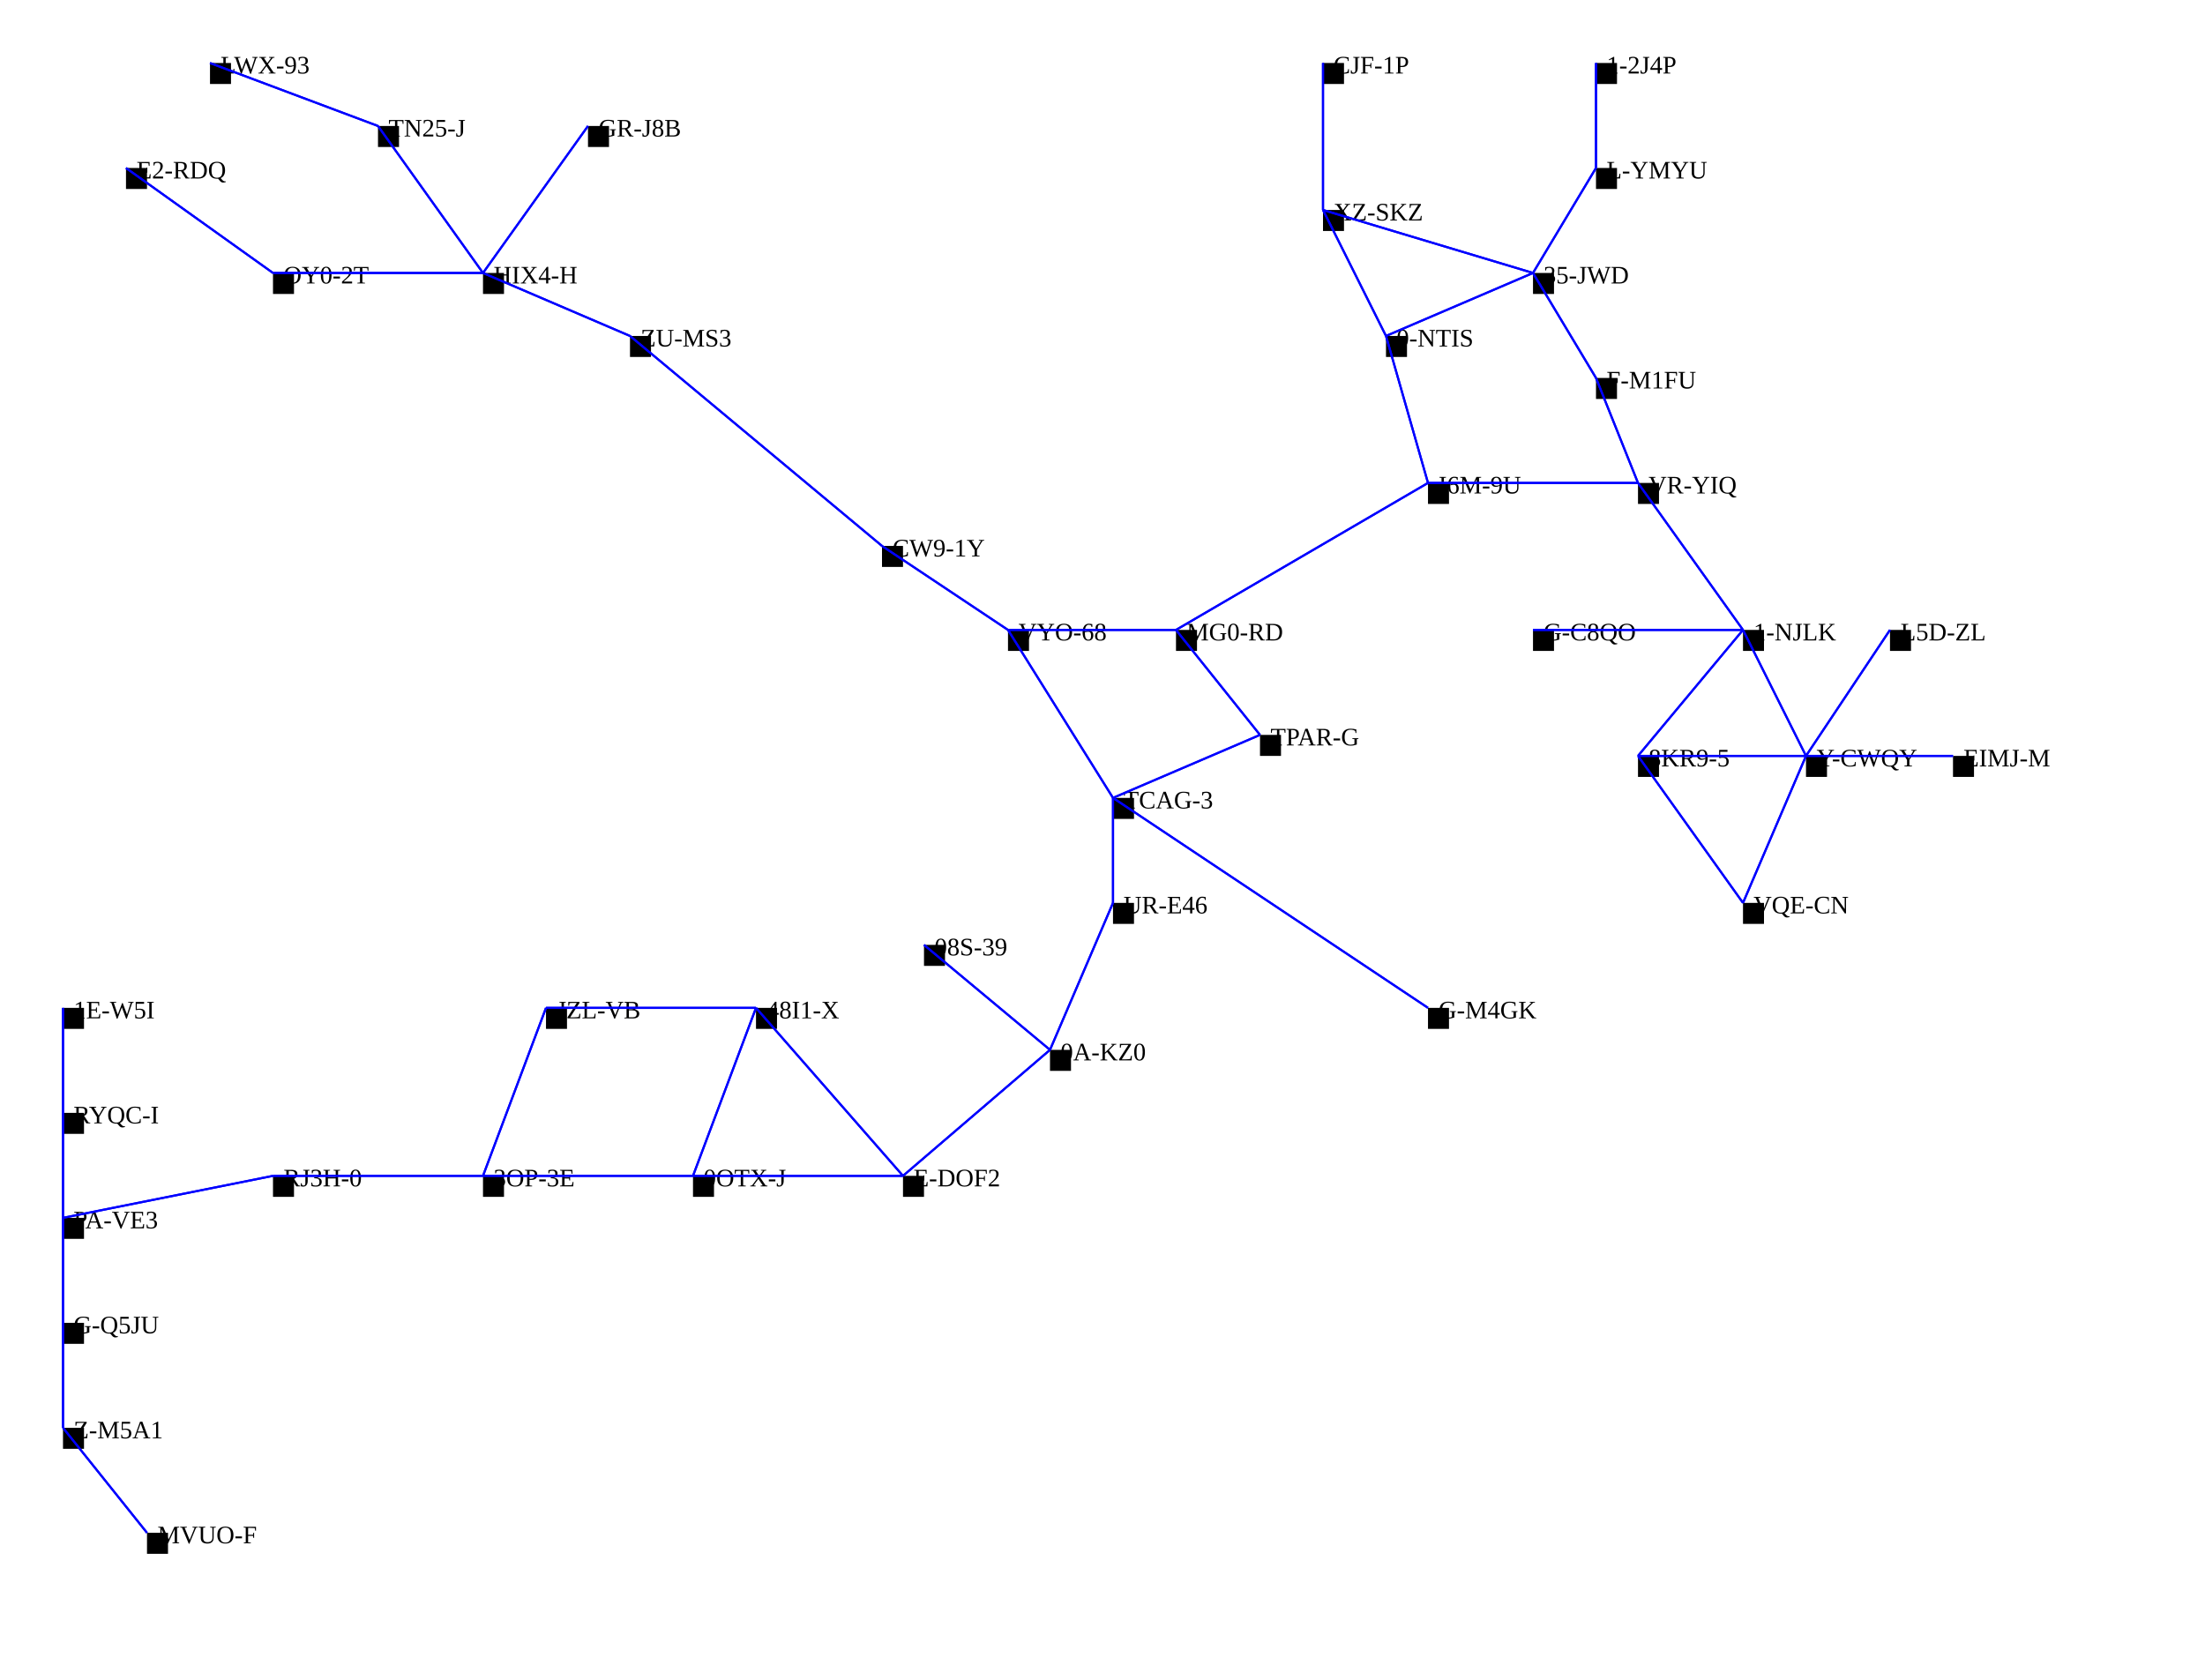
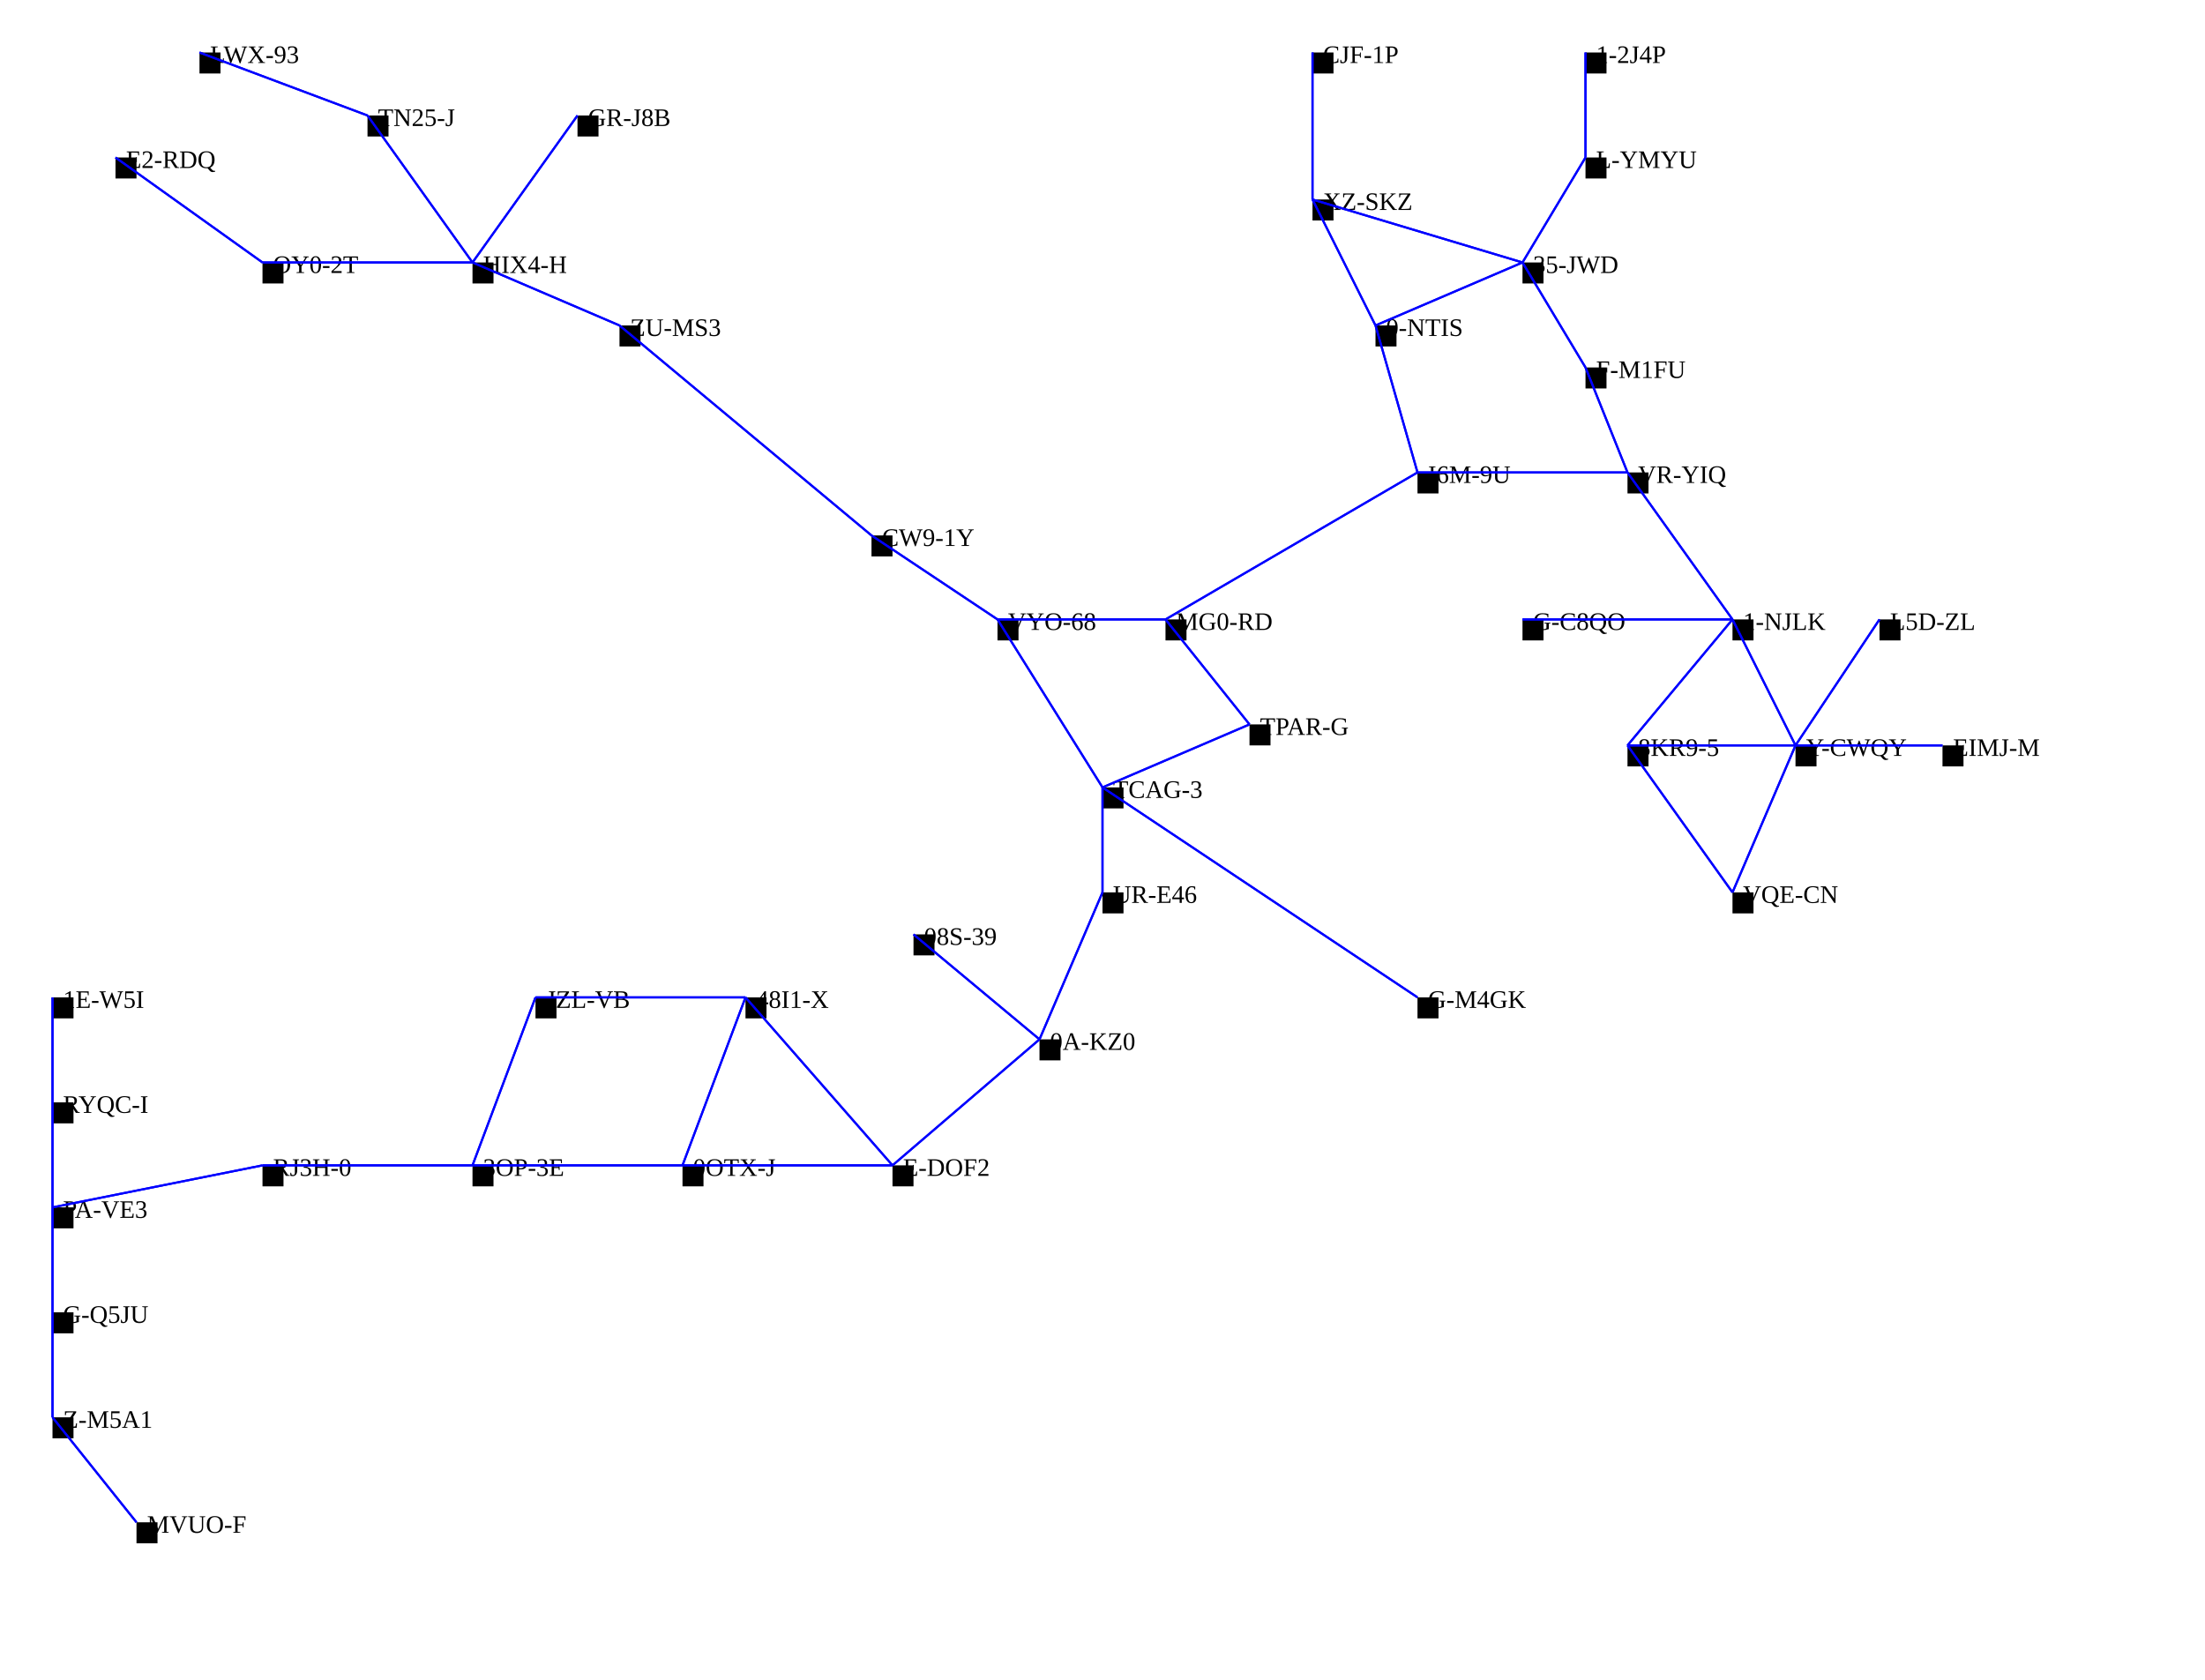
- <svg xmlns="http://www.w3.org/2000/svg" id="22269" width="1050.00" height="800.00">
-   <rect x="30.00" Region="Period Basis" y="480.00" id="22270" width="10.00" height="10.00" Name="1E-W5I" Type="system" ID="30004964" />
-   <text x="35.00" y="485.00" id="22271">1E-W5I</text>
-   <rect x="70.00" Region="Period Basis" y="730.00" id="22273" width="10.00" height="10.00" Name="MVUO-F" Type="system" ID="30004966" />
-   <text x="75.00" y="735.00" id="22274">MVUO-F</text>
-   <rect x="30.00" Region="Period Basis" y="530.00" id="22276" width="10.00" height="10.00" Name="RYQC-I" Type="system" ID="30004963" />
-   <text x="35.00" y="535.00" id="22277">RYQC-I</text>
-   <rect x="30.00" Region="Period Basis" y="680.00" id="22279" width="10.00" height="10.00" Name="Z-M5A1" Type="system" ID="30004965" />
-   <text x="35.00" y="685.00" id="22280">Z-M5A1</text>
-   <rect x="30.00" Region="Period Basis" y="630.00" id="22282" width="10.00" height="10.00" Name="G-Q5JU" Type="system" ID="30004962" />
-   <text x="35.00" y="635.00" id="22283">G-Q5JU</text>
-   <rect x="30.00" Region="Period Basis" y="580.00" id="22285" width="10.00" height="10.00" Name="PA-VE3" Type="system" ID="30004961" />
-   <text x="35.00" y="585.00" id="22286">PA-VE3</text>
-   <rect x="60.00" Region="Period Basis" y="80.00" id="22288" width="10.00" height="10.00" Name="E2-RDQ" Type="system" ID="30004959" />
-   <text x="65.00" y="85.00" id="22289">E2-RDQ</text>
-   <rect x="130.00" Region="Period Basis" y="130.00" id="22291" width="10.00" height="10.00" Name="OY0-2T" Type="system" ID="30004958" />
-   <text x="135.00" y="135.00" id="22292">OY0-2T</text>
-   <rect x="130.00" Region="Period Basis" y="560.00" id="22294" width="10.00" height="10.00" Name="RJ3H-0" Type="system" ID="30004953" />
-   <text x="135.00" y="565.00" id="22295">RJ3H-0</text>
-   <rect x="180.00" Region="Period Basis" y="60.00" id="22297" width="10.00" height="10.00" Name="TN25-J" Type="system" ID="30004960" />
-   <text x="185.00" y="65.00" id="22298">TN25-J</text>
-   <rect x="230.00" Region="Period Basis" y="560.00" id="22300" width="10.00" height="10.00" Name="3OP-3E" Type="system" ID="30004951" />
-   <text x="235.00" y="565.00" id="22301">3OP-3E</text>
-   <rect x="230.00" Region="Period Basis" y="130.00" id="22303" width="10.00" height="10.00" Name="HIX4-H" Type="system" ID="30004956" />
-   <text x="235.00" y="135.00" id="22304">HIX4-H</text>
-   <rect x="260.00" Region="Period Basis" y="480.00" id="22306" width="10.00" height="10.00" Name="JZL-VB" Type="system" ID="30004952" />
-   <text x="265.00" y="485.00" id="22307">JZL-VB</text>
-   <rect x="280.00" Region="Period Basis" y="60.00" id="22309" width="10.00" height="10.00" Name="GR-J8B" Type="system" ID="30004957" />
-   <text x="285.00" y="65.00" id="22310">GR-J8B</text>
-   <rect x="300.00" Region="Period Basis" y="160.00" id="22312" width="10.00" height="10.00" Name="ZU-MS3" Type="system" ID="30004955" />
-   <text x="305.00" y="165.00" id="22313">ZU-MS3</text>
-   <rect x="330.00" Region="Period Basis" y="560.00" id="22315" width="10.00" height="10.00" Name="0OTX-J" Type="system" ID="30004950" />
-   <text x="335.00" y="565.00" id="22316">0OTX-J</text>
-   <rect x="360.00" Region="Period Basis" y="480.00" id="22318" width="10.00" height="10.00" Name="48I1-X" Type="system" ID="30004949" />
-   <text x="365.00" y="485.00" id="22319">48I1-X</text>
-   <rect x="420.00" Region="Period Basis" y="260.00" id="22321" width="10.00" height="10.00" Name="CW9-1Y" Type="system" ID="30004939" />
-   <text x="425.00" y="265.00" id="22322">CW9-1Y</text>
-   <rect x="440.00" Region="Period Basis" y="450.00" id="22324" width="10.00" height="10.00" Name="08S-39" Type="system" ID="30004954" />
-   <text x="445.00" y="455.00" id="22325">08S-39</text>
-   <rect x="430.00" Region="Period Basis" y="560.00" id="22327" width="10.00" height="10.00" Name="E-DOF2" Type="system" ID="30004948" />
-   <text x="435.00" y="565.00" id="22328">E-DOF2</text>
-   <rect x="480.00" Region="Period Basis" y="300.00" id="22330" width="10.00" height="10.00" Name="VYO-68" Type="system" ID="30004936" />
-   <text x="485.00" y="305.00" id="22331">VYO-68</text>
-   <rect x="500.00" Region="Period Basis" y="500.00" id="22333" width="10.00" height="10.00" Name="0A-KZ0" Type="system" ID="30004947" />
-   <text x="505.00" y="505.00" id="22334">0A-KZ0</text>
-   <rect x="530.00" Region="Period Basis" y="430.00" id="22336" width="10.00" height="10.00" Name="UR-E46" Type="system" ID="30004938" />
-   <text x="535.00" y="435.00" id="22337">UR-E46</text>
-   <rect x="530.00" Region="Period Basis" y="380.00" id="22339" width="10.00" height="10.00" Name="TCAG-3" Type="system" ID="30004937" />
-   <text x="535.00" y="385.00" id="22340">TCAG-3</text>
-   <rect x="560.00" Region="Period Basis" y="300.00" id="22342" width="10.00" height="10.00" Name="MG0-RD" Type="system" ID="30004934" />
-   <text x="565.00" y="305.00" id="22343">MG0-RD</text>
-   <rect x="600.00" Region="Period Basis" y="350.00" id="22345" width="10.00" height="10.00" Name="TPAR-G" Type="system" ID="30004935" />
-   <text x="605.00" y="355.00" id="22346">TPAR-G</text>
-   <rect x="630.00" Region="Period Basis" y="100.00" id="22348" width="10.00" height="10.00" Name="XZ-SKZ" Type="system" ID="30004932" />
-   <text x="635.00" y="105.00" id="22349">XZ-SKZ</text>
-   <rect x="660.00" Region="Period Basis" y="160.00" id="22351" width="10.00" height="10.00" Name="0-NTIS" Type="system" ID="30004930" />
-   <text x="665.00" y="165.00" id="22352">0-NTIS</text>
-   <rect x="680.00" Region="Period Basis" y="230.00" id="22354" width="10.00" height="10.00" Name="I6M-9U" Type="system" ID="30004933" />
-   <text x="685.00" y="235.00" id="22355">I6M-9U</text>
-   <rect x="730.00" Region="Period Basis" y="300.00" id="22357" width="10.00" height="10.00" Name="G-C8QO" Type="system" ID="30004945" />
-   <text x="735.00" y="305.00" id="22358">G-C8QO</text>
-   <rect x="730.00" Region="Period Basis" y="130.00" id="22360" width="10.00" height="10.00" Name="35-JWD" Type="system" ID="30004928" />
-   <text x="735.00" y="135.00" id="22361">35-JWD</text>
-   <rect x="760.00" Region="Period Basis" y="80.00" id="22363" width="10.00" height="10.00" Name="L-YMYU" Type="system" ID="30004927" />
-   <text x="765.00" y="85.00" id="22364">L-YMYU</text>
-   <rect x="760.00" Region="Period Basis" y="180.00" id="22366" width="10.00" height="10.00" Name="F-M1FU" Type="system" ID="30004929" />
-   <text x="765.00" y="185.00" id="22367">F-M1FU</text>
-   <rect x="780.00" Region="Period Basis" y="230.00" id="22369" width="10.00" height="10.00" Name="VR-YIQ" Type="system" ID="30004931" />
-   <text x="785.00" y="235.00" id="22370">VR-YIQ</text>
-   <rect x="780.00" Region="Period Basis" y="360.00" id="22372" width="10.00" height="10.00" Name="8KR9-5" Type="system" ID="30004942" />
-   <text x="785.00" y="365.00" id="22373">8KR9-5</text>
-   <rect x="830.00" Region="Period Basis" y="300.00" id="22375" width="10.00" height="10.00" Name="1-NJLK" Type="system" ID="30004940" />
-   <text x="835.00" y="305.00" id="22376">1-NJLK</text>
-   <rect x="830.00" Region="Period Basis" y="430.00" id="22378" width="10.00" height="10.00" Name="VQE-CN" Type="system" ID="30004943" />
-   <text x="835.00" y="435.00" id="22379">VQE-CN</text>
-   <rect x="860.00" Region="Period Basis" y="360.00" id="22381" width="10.00" height="10.00" Name="Y-CWQY" Type="system" ID="30004941" />
-   <text x="865.00" y="365.00" id="22382">Y-CWQY</text>
-   <rect x="900.00" Region="Period Basis" y="300.00" id="22384" width="10.00" height="10.00" Name="L5D-ZL" Type="system" ID="30004944" />
-   <text x="905.00" y="305.00" id="22385">L5D-ZL</text>
-   <rect x="930.00" Region="Period Basis" y="360.00" id="22387" width="10.00" height="10.00" Name="EIMJ-M" Type="system" ID="30004946" />
-   <text x="935.00" y="365.00" id="22388">EIMJ-M</text>
-   <rect x="100.00" Region="Delve" y="30.00" id="22390" width="10.00" height="10.00" Name="LWX-93" Type="system" ID="30004800" />
-   <text x="105.00" y="35.00" id="22391">LWX-93</text>
-   <rect x="630.00" Region="Stain" y="30.00" id="22393" width="10.00" height="10.00" Name="CJF-1P" Type="system" ID="30001926" />
-   <text x="635.00" y="35.00" id="22394">CJF-1P</text>
-   <rect x="680.00" Region="Paragon Soul" y="480.00" id="22396" width="10.00" height="10.00" Name="G-M4GK" Type="system" ID="30004696" />
-   <text x="685.00" y="485.00" id="22397">G-M4GK</text>
-   <rect x="760.00" Region="Delve" y="30.00" id="22399" width="10.00" height="10.00" Name="1-2J4P" Type="system" ID="30004801" />
-   <text x="765.00" y="35.00" id="22400">1-2J4P</text>
-   <line x2="30.00" x1="30.00" id="22402" y1="480.00" y2="530.00" style="fill:blue;stroke:blue;" />
-   <line x2="30.00" x1="70.00" id="22403" y1="730.00" y2="680.00" style="fill:blue;stroke:blue;" />
-   <line x2="30.00" x1="30.00" id="22404" y1="530.00" y2="580.00" style="fill:blue;stroke:blue;" />
-   <line x2="30.00" x1="30.00" id="22405" y1="530.00" y2="480.00" style="fill:blue;stroke:blue;" />
-   <line x2="30.00" x1="30.00" id="22406" y1="680.00" y2="630.00" style="fill:blue;stroke:blue;" />
-   <line x2="70.00" x1="30.00" id="22407" y1="680.00" y2="730.00" style="fill:blue;stroke:blue;" />
-   <line x2="30.00" x1="30.00" id="22408" y1="630.00" y2="580.00" style="fill:blue;stroke:blue;" />
-   <line x2="30.00" x1="30.00" id="22409" y1="630.00" y2="680.00" style="fill:blue;stroke:blue;" />
-   <line x2="130.00" x1="30.00" id="22410" y1="580.00" y2="560.00" style="fill:blue;stroke:blue;" />
-   <line x2="30.00" x1="30.00" id="22411" y1="580.00" y2="630.00" style="fill:blue;stroke:blue;" />
-   <line x2="30.00" x1="30.00" id="22412" y1="580.00" y2="530.00" style="fill:blue;stroke:blue;" />
-   <line x2="130.00" x1="60.00" id="22413" y1="80.00" y2="130.00" style="fill:blue;stroke:blue;" />
-   <line x2="230.00" x1="130.00" id="22414" y1="130.00" y2="130.00" style="fill:blue;stroke:blue;" />
-   <line x2="60.00" x1="130.00" id="22415" y1="130.00" y2="80.00" style="fill:blue;stroke:blue;" />
-   <line x2="230.00" x1="130.00" id="22416" y1="560.00" y2="560.00" style="fill:blue;stroke:blue;" />
-   <line x2="30.00" x1="130.00" id="22417" y1="560.00" y2="580.00" style="fill:blue;stroke:blue;" />
-   <line x2="100.00" x1="180.00" id="22418" y1="60.00" y2="30.00" style="fill:blue;stroke:blue;" />
-   <line x2="230.00" x1="180.00" id="22419" y1="60.00" y2="130.00" style="fill:blue;stroke:blue;" />
-   <line x2="330.00" x1="230.00" id="22420" y1="560.00" y2="560.00" style="fill:blue;stroke:blue;" />
-   <line x2="260.00" x1="230.00" id="22421" y1="560.00" y2="480.00" style="fill:blue;stroke:blue;" />
-   <line x2="130.00" x1="230.00" id="22422" y1="560.00" y2="560.00" style="fill:blue;stroke:blue;" />
-   <line x2="300.00" x1="230.00" id="22423" y1="130.00" y2="160.00" style="fill:blue;stroke:blue;" />
-   <line x2="280.00" x1="230.00" id="22424" y1="130.00" y2="60.00" style="fill:blue;stroke:blue;" />
-   <line x2="130.00" x1="230.00" id="22425" y1="130.00" y2="130.00" style="fill:blue;stroke:blue;" />
-   <line x2="180.00" x1="230.00" id="22426" y1="130.00" y2="60.00" style="fill:blue;stroke:blue;" />
-   <line x2="360.00" x1="260.00" id="22427" y1="480.00" y2="480.00" style="fill:blue;stroke:blue;" />
-   <line x2="230.00" x1="260.00" id="22428" y1="480.00" y2="560.00" style="fill:blue;stroke:blue;" />
-   <line x2="230.00" x1="280.00" id="22429" y1="60.00" y2="130.00" style="fill:blue;stroke:blue;" />
-   <line x2="420.00" x1="300.00" id="22430" y1="160.00" y2="260.00" style="fill:blue;stroke:blue;" />
-   <line x2="230.00" x1="300.00" id="22431" y1="160.00" y2="130.00" style="fill:blue;stroke:blue;" />
-   <line x2="430.00" x1="330.00" id="22432" y1="560.00" y2="560.00" style="fill:blue;stroke:blue;" />
-   <line x2="360.00" x1="330.00" id="22433" y1="560.00" y2="480.00" style="fill:blue;stroke:blue;" />
-   <line x2="230.00" x1="330.00" id="22434" y1="560.00" y2="560.00" style="fill:blue;stroke:blue;" />
-   <line x2="430.00" x1="360.00" id="22435" y1="480.00" y2="560.00" style="fill:blue;stroke:blue;" />
-   <line x2="330.00" x1="360.00" id="22436" y1="480.00" y2="560.00" style="fill:blue;stroke:blue;" />
-   <line x2="260.00" x1="360.00" id="22437" y1="480.00" y2="480.00" style="fill:blue;stroke:blue;" />
-   <line x2="480.00" x1="420.00" id="22438" y1="260.00" y2="300.00" style="fill:blue;stroke:blue;" />
-   <line x2="300.00" x1="420.00" id="22439" y1="260.00" y2="160.00" style="fill:blue;stroke:blue;" />
-   <line x2="500.00" x1="440.00" id="22440" y1="450.00" y2="500.00" style="fill:blue;stroke:blue;" />
-   <line x2="500.00" x1="430.00" id="22441" y1="560.00" y2="500.00" style="fill:blue;stroke:blue;" />
-   <line x2="360.00" x1="430.00" id="22442" y1="560.00" y2="480.00" style="fill:blue;stroke:blue;" />
-   <line x2="330.00" x1="430.00" id="22443" y1="560.00" y2="560.00" style="fill:blue;stroke:blue;" />
-   <line x2="560.00" x1="480.00" id="22444" y1="300.00" y2="300.00" style="fill:blue;stroke:blue;" />
-   <line x2="530.00" x1="480.00" id="22445" y1="300.00" y2="380.00" style="fill:blue;stroke:blue;" />
-   <line x2="420.00" x1="480.00" id="22446" y1="300.00" y2="260.00" style="fill:blue;stroke:blue;" />
-   <line x2="530.00" x1="500.00" id="22447" y1="500.00" y2="430.00" style="fill:blue;stroke:blue;" />
-   <line x2="430.00" x1="500.00" id="22448" y1="500.00" y2="560.00" style="fill:blue;stroke:blue;" />
-   <line x2="440.00" x1="500.00" id="22449" y1="500.00" y2="450.00" style="fill:blue;stroke:blue;" />
-   <line x2="530.00" x1="530.00" id="22450" y1="430.00" y2="380.00" style="fill:blue;stroke:blue;" />
-   <line x2="500.00" x1="530.00" id="22451" y1="430.00" y2="500.00" style="fill:blue;stroke:blue;" />
-   <line x2="680.00" x1="530.00" id="22452" y1="380.00" y2="480.00" style="fill:blue;stroke:blue;" />
-   <line x2="600.00" x1="530.00" id="22453" y1="380.00" y2="350.00" style="fill:blue;stroke:blue;" />
-   <line x2="480.00" x1="530.00" id="22454" y1="380.00" y2="300.00" style="fill:blue;stroke:blue;" />
-   <line x2="530.00" x1="530.00" id="22455" y1="380.00" y2="430.00" style="fill:blue;stroke:blue;" />
-   <line x2="680.00" x1="560.00" id="22456" y1="300.00" y2="230.00" style="fill:blue;stroke:blue;" />
-   <line x2="600.00" x1="560.00" id="22457" y1="300.00" y2="350.00" style="fill:blue;stroke:blue;" />
-   <line x2="480.00" x1="560.00" id="22458" y1="300.00" y2="300.00" style="fill:blue;stroke:blue;" />
-   <line x2="560.00" x1="600.00" id="22459" y1="350.00" y2="300.00" style="fill:blue;stroke:blue;" />
-   <line x2="530.00" x1="600.00" id="22460" y1="350.00" y2="380.00" style="fill:blue;stroke:blue;" />
-   <line x2="630.00" x1="630.00" id="22461" y1="100.00" y2="30.00" style="fill:blue;stroke:blue;" />
-   <line x2="730.00" x1="630.00" id="22462" y1="100.00" y2="130.00" style="fill:blue;stroke:blue;" />
-   <line x2="660.00" x1="630.00" id="22463" y1="100.00" y2="160.00" style="fill:blue;stroke:blue;" />
-   <line x2="730.00" x1="660.00" id="22464" y1="160.00" y2="130.00" style="fill:blue;stroke:blue;" />
-   <line x2="630.00" x1="660.00" id="22465" y1="160.00" y2="100.00" style="fill:blue;stroke:blue;" />
-   <line x2="680.00" x1="660.00" id="22466" y1="160.00" y2="230.00" style="fill:blue;stroke:blue;" />
-   <line x2="660.00" x1="680.00" id="22467" y1="230.00" y2="160.00" style="fill:blue;stroke:blue;" />
-   <line x2="780.00" x1="680.00" id="22468" y1="230.00" y2="230.00" style="fill:blue;stroke:blue;" />
-   <line x2="560.00" x1="680.00" id="22469" y1="230.00" y2="300.00" style="fill:blue;stroke:blue;" />
-   <line x2="830.00" x1="730.00" id="22470" y1="300.00" y2="300.00" style="fill:blue;stroke:blue;" />
-   <line x2="760.00" x1="730.00" id="22471" y1="130.00" y2="80.00" style="fill:blue;stroke:blue;" />
-   <line x2="760.00" x1="730.00" id="22472" y1="130.00" y2="180.00" style="fill:blue;stroke:blue;" />
-   <line x2="660.00" x1="730.00" id="22473" y1="130.00" y2="160.00" style="fill:blue;stroke:blue;" />
-   <line x2="630.00" x1="730.00" id="22474" y1="130.00" y2="100.00" style="fill:blue;stroke:blue;" />
-   <line x2="760.00" x1="760.00" id="22475" y1="80.00" y2="30.00" style="fill:blue;stroke:blue;" />
-   <line x2="730.00" x1="760.00" id="22476" y1="80.00" y2="130.00" style="fill:blue;stroke:blue;" />
-   <line x2="730.00" x1="760.00" id="22477" y1="180.00" y2="130.00" style="fill:blue;stroke:blue;" />
-   <line x2="780.00" x1="760.00" id="22478" y1="180.00" y2="230.00" style="fill:blue;stroke:blue;" />
-   <line x2="760.00" x1="780.00" id="22479" y1="230.00" y2="180.00" style="fill:blue;stroke:blue;" />
-   <line x2="680.00" x1="780.00" id="22480" y1="230.00" y2="230.00" style="fill:blue;stroke:blue;" />
-   <line x2="830.00" x1="780.00" id="22481" y1="230.00" y2="300.00" style="fill:blue;stroke:blue;" />
-   <line x2="830.00" x1="780.00" id="22482" y1="360.00" y2="300.00" style="fill:blue;stroke:blue;" />
-   <line x2="860.00" x1="780.00" id="22483" y1="360.00" y2="360.00" style="fill:blue;stroke:blue;" />
-   <line x2="830.00" x1="780.00" id="22484" y1="360.00" y2="430.00" style="fill:blue;stroke:blue;" />
-   <line x2="780.00" x1="830.00" id="22485" y1="300.00" y2="230.00" style="fill:blue;stroke:blue;" />
-   <line x2="860.00" x1="830.00" id="22486" y1="300.00" y2="360.00" style="fill:blue;stroke:blue;" />
-   <line x2="780.00" x1="830.00" id="22487" y1="300.00" y2="360.00" style="fill:blue;stroke:blue;" />
-   <line x2="730.00" x1="830.00" id="22488" y1="300.00" y2="300.00" style="fill:blue;stroke:blue;" />
-   <line x2="860.00" x1="830.00" id="22489" y1="430.00" y2="360.00" style="fill:blue;stroke:blue;" />
-   <line x2="780.00" x1="830.00" id="22490" y1="430.00" y2="360.00" style="fill:blue;stroke:blue;" />
-   <line x2="830.00" x1="860.00" id="22491" y1="360.00" y2="300.00" style="fill:blue;stroke:blue;" />
-   <line x2="780.00" x1="860.00" id="22492" y1="360.00" y2="360.00" style="fill:blue;stroke:blue;" />
-   <line x2="830.00" x1="860.00" id="22493" y1="360.00" y2="430.00" style="fill:blue;stroke:blue;" />
-   <line x2="900.00" x1="860.00" id="22494" y1="360.00" y2="300.00" style="fill:blue;stroke:blue;" />
-   <line x2="930.00" x1="860.00" id="22495" y1="360.00" y2="360.00" style="fill:blue;stroke:blue;" />
-   <line x2="860.00" x1="900.00" id="22496" y1="300.00" y2="360.00" style="fill:blue;stroke:blue;" />
-   <line x2="860.00" x1="930.00" id="22497" y1="360.00" y2="360.00" style="fill:blue;stroke:blue;" />
-   <line x2="180.00" x1="100.00" id="22498" y1="30.00" y2="60.00" style="fill:blue;stroke:blue;" />
-   <line x2="630.00" x1="630.00" id="22499" y1="30.00" y2="100.00" style="fill:blue;stroke:blue;" />
-   <line x2="530.00" x1="680.00" id="22500" y1="480.00" y2="380.00" style="fill:blue;stroke:blue;" />
-   <line x2="760.00" x1="760.00" id="22501" y1="30.00" y2="80.00" style="fill:blue;stroke:blue;" />
+ <svg xmlns="http://www.w3.org/2000/svg" width="1050.00" id="22269" height="800.00">
+   <rect Name="1E-W5I" y="475.00" id="22270" Type="system" height="10.00" Region="Period Basis" width="10.00" x="25.00" ID="30004964" />
+   <text y="480.00" id="22271" x="30.00">1E-W5I</text>
+   <rect Name="MVUO-F" y="725.00" id="22273" Type="system" height="10.00" Region="Period Basis" width="10.00" x="65.00" ID="30004966" />
+   <text y="730.00" id="22274" x="70.00">MVUO-F</text>
+   <rect Name="RYQC-I" y="525.00" id="22276" Type="system" height="10.00" Region="Period Basis" width="10.00" x="25.00" ID="30004963" />
+   <text y="530.00" id="22277" x="30.00">RYQC-I</text>
+   <rect Name="Z-M5A1" y="675.00" id="22279" Type="system" height="10.00" Region="Period Basis" width="10.00" x="25.00" ID="30004965" />
+   <text y="680.00" id="22280" x="30.00">Z-M5A1</text>
+   <rect Name="G-Q5JU" y="625.00" id="22282" Type="system" height="10.00" Region="Period Basis" width="10.00" x="25.00" ID="30004962" />
+   <text y="630.00" id="22283" x="30.00">G-Q5JU</text>
+   <rect Name="PA-VE3" y="575.00" id="22285" Type="system" height="10.00" Region="Period Basis" width="10.00" x="25.00" ID="30004961" />
+   <text y="580.00" id="22286" x="30.00">PA-VE3</text>
+   <rect Name="E2-RDQ" y="75.00" id="22288" Type="system" height="10.00" Region="Period Basis" width="10.00" x="55.00" ID="30004959" />
+   <text y="80.00" id="22289" x="60.00">E2-RDQ</text>
+   <rect Name="OY0-2T" y="125.00" id="22291" Type="system" height="10.00" Region="Period Basis" width="10.00" x="125.00" ID="30004958" />
+   <text y="130.00" id="22292" x="130.00">OY0-2T</text>
+   <rect Name="RJ3H-0" y="555.00" id="22294" Type="system" height="10.00" Region="Period Basis" width="10.00" x="125.00" ID="30004953" />
+   <text y="560.00" id="22295" x="130.00">RJ3H-0</text>
+   <rect Name="TN25-J" y="55.00" id="22297" Type="system" height="10.00" Region="Period Basis" width="10.00" x="175.00" ID="30004960" />
+   <text y="60.00" id="22298" x="180.00">TN25-J</text>
+   <rect Name="3OP-3E" y="555.00" id="22300" Type="system" height="10.00" Region="Period Basis" width="10.00" x="225.00" ID="30004951" />
+   <text y="560.00" id="22301" x="230.00">3OP-3E</text>
+   <rect Name="HIX4-H" y="125.00" id="22303" Type="system" height="10.00" Region="Period Basis" width="10.00" x="225.00" ID="30004956" />
+   <text y="130.00" id="22304" x="230.00">HIX4-H</text>
+   <rect Name="JZL-VB" y="475.00" id="22306" Type="system" height="10.00" Region="Period Basis" width="10.00" x="255.00" ID="30004952" />
+   <text y="480.00" id="22307" x="260.00">JZL-VB</text>
+   <rect Name="GR-J8B" y="55.00" id="22309" Type="system" height="10.00" Region="Period Basis" width="10.00" x="275.00" ID="30004957" />
+   <text y="60.00" id="22310" x="280.00">GR-J8B</text>
+   <rect Name="ZU-MS3" y="155.00" id="22312" Type="system" height="10.00" Region="Period Basis" width="10.00" x="295.00" ID="30004955" />
+   <text y="160.00" id="22313" x="300.00">ZU-MS3</text>
+   <rect Name="0OTX-J" y="555.00" id="22315" Type="system" height="10.00" Region="Period Basis" width="10.00" x="325.00" ID="30004950" />
+   <text y="560.00" id="22316" x="330.00">0OTX-J</text>
+   <rect Name="48I1-X" y="475.00" id="22318" Type="system" height="10.00" Region="Period Basis" width="10.00" x="355.00" ID="30004949" />
+   <text y="480.00" id="22319" x="360.00">48I1-X</text>
+   <rect Name="CW9-1Y" y="255.00" id="22321" Type="system" height="10.00" Region="Period Basis" width="10.00" x="415.00" ID="30004939" />
+   <text y="260.00" id="22322" x="420.00">CW9-1Y</text>
+   <rect Name="08S-39" y="445.00" id="22324" Type="system" height="10.00" Region="Period Basis" width="10.00" x="435.00" ID="30004954" />
+   <text y="450.00" id="22325" x="440.00">08S-39</text>
+   <rect Name="E-DOF2" y="555.00" id="22327" Type="system" height="10.00" Region="Period Basis" width="10.00" x="425.00" ID="30004948" />
+   <text y="560.00" id="22328" x="430.00">E-DOF2</text>
+   <rect Name="VYO-68" y="295.00" id="22330" Type="system" height="10.00" Region="Period Basis" width="10.00" x="475.00" ID="30004936" />
+   <text y="300.00" id="22331" x="480.00">VYO-68</text>
+   <rect Name="0A-KZ0" y="495.00" id="22333" Type="system" height="10.00" Region="Period Basis" width="10.00" x="495.00" ID="30004947" />
+   <text y="500.00" id="22334" x="500.00">0A-KZ0</text>
+   <rect Name="UR-E46" y="425.00" id="22336" Type="system" height="10.00" Region="Period Basis" width="10.00" x="525.00" ID="30004938" />
+   <text y="430.00" id="22337" x="530.00">UR-E46</text>
+   <rect Name="TCAG-3" y="375.00" id="22339" Type="system" height="10.00" Region="Period Basis" width="10.00" x="525.00" ID="30004937" />
+   <text y="380.00" id="22340" x="530.00">TCAG-3</text>
+   <rect Name="MG0-RD" y="295.00" id="22342" Type="system" height="10.00" Region="Period Basis" width="10.00" x="555.00" ID="30004934" />
+   <text y="300.00" id="22343" x="560.00">MG0-RD</text>
+   <rect Name="TPAR-G" y="345.00" id="22345" Type="system" height="10.00" Region="Period Basis" width="10.00" x="595.00" ID="30004935" />
+   <text y="350.00" id="22346" x="600.00">TPAR-G</text>
+   <rect Name="XZ-SKZ" y="95.00" id="22348" Type="system" height="10.00" Region="Period Basis" width="10.00" x="625.00" ID="30004932" />
+   <text y="100.00" id="22349" x="630.00">XZ-SKZ</text>
+   <rect Name="0-NTIS" y="155.00" id="22351" Type="system" height="10.00" Region="Period Basis" width="10.00" x="655.00" ID="30004930" />
+   <text y="160.00" id="22352" x="660.00">0-NTIS</text>
+   <rect Name="I6M-9U" y="225.00" id="22354" Type="system" height="10.00" Region="Period Basis" width="10.00" x="675.00" ID="30004933" />
+   <text y="230.00" id="22355" x="680.00">I6M-9U</text>
+   <rect Name="G-C8QO" y="295.00" id="22357" Type="system" height="10.00" Region="Period Basis" width="10.00" x="725.00" ID="30004945" />
+   <text y="300.00" id="22358" x="730.00">G-C8QO</text>
+   <rect Name="35-JWD" y="125.00" id="22360" Type="system" height="10.00" Region="Period Basis" width="10.00" x="725.00" ID="30004928" />
+   <text y="130.00" id="22361" x="730.00">35-JWD</text>
+   <rect Name="L-YMYU" y="75.00" id="22363" Type="system" height="10.00" Region="Period Basis" width="10.00" x="755.00" ID="30004927" />
+   <text y="80.00" id="22364" x="760.00">L-YMYU</text>
+   <rect Name="F-M1FU" y="175.00" id="22366" Type="system" height="10.00" Region="Period Basis" width="10.00" x="755.00" ID="30004929" />
+   <text y="180.00" id="22367" x="760.00">F-M1FU</text>
+   <rect Name="VR-YIQ" y="225.00" id="22369" Type="system" height="10.00" Region="Period Basis" width="10.00" x="775.00" ID="30004931" />
+   <text y="230.00" id="22370" x="780.00">VR-YIQ</text>
+   <rect Name="8KR9-5" y="355.00" id="22372" Type="system" height="10.00" Region="Period Basis" width="10.00" x="775.00" ID="30004942" />
+   <text y="360.00" id="22373" x="780.00">8KR9-5</text>
+   <rect Name="1-NJLK" y="295.00" id="22375" Type="system" height="10.00" Region="Period Basis" width="10.00" x="825.00" ID="30004940" />
+   <text y="300.00" id="22376" x="830.00">1-NJLK</text>
+   <rect Name="VQE-CN" y="425.00" id="22378" Type="system" height="10.00" Region="Period Basis" width="10.00" x="825.00" ID="30004943" />
+   <text y="430.00" id="22379" x="830.00">VQE-CN</text>
+   <rect Name="Y-CWQY" y="355.00" id="22381" Type="system" height="10.00" Region="Period Basis" width="10.00" x="855.00" ID="30004941" />
+   <text y="360.00" id="22382" x="860.00">Y-CWQY</text>
+   <rect Name="L5D-ZL" y="295.00" id="22384" Type="system" height="10.00" Region="Period Basis" width="10.00" x="895.00" ID="30004944" />
+   <text y="300.00" id="22385" x="900.00">L5D-ZL</text>
+   <rect Name="EIMJ-M" y="355.00" id="22387" Type="system" height="10.00" Region="Period Basis" width="10.00" x="925.00" ID="30004946" />
+   <text y="360.00" id="22388" x="930.00">EIMJ-M</text>
+   <rect Name="LWX-93" y="25.00" id="22390" Type="system" height="10.00" Region="Delve" width="10.00" x="95.00" ID="30004800" />
+   <text y="30.00" id="22391" x="100.00">LWX-93</text>
+   <rect Name="CJF-1P" y="25.00" id="22393" Type="system" height="10.00" Region="Stain" width="10.00" x="625.00" ID="30001926" />
+   <text y="30.00" id="22394" x="630.00">CJF-1P</text>
+   <rect Name="G-M4GK" y="475.00" id="22396" Type="system" height="10.00" Region="Paragon Soul" width="10.00" x="675.00" ID="30004696" />
+   <text y="480.00" id="22397" x="680.00">G-M4GK</text>
+   <rect Name="1-2J4P" y="25.00" id="22399" Type="system" height="10.00" Region="Delve" width="10.00" x="755.00" ID="30004801" />
+   <text y="30.00" id="22400" x="760.00">1-2J4P</text>
+   <line style="fill:blue;stroke:blue;" x1="25.00" id="22402" x2="25.00" y2="525.00" y1="475.00" />
+   <line style="fill:blue;stroke:blue;" x1="65.00" id="22403" x2="25.00" y2="675.00" y1="725.00" />
+   <line style="fill:blue;stroke:blue;" x1="25.00" id="22404" x2="25.00" y2="575.00" y1="525.00" />
+   <line style="fill:blue;stroke:blue;" x1="25.00" id="22405" x2="25.00" y2="475.00" y1="525.00" />
+   <line style="fill:blue;stroke:blue;" x1="25.00" id="22406" x2="25.00" y2="625.00" y1="675.00" />
+   <line style="fill:blue;stroke:blue;" x1="25.00" id="22407" x2="65.00" y2="725.00" y1="675.00" />
+   <line style="fill:blue;stroke:blue;" x1="25.00" id="22408" x2="25.00" y2="575.00" y1="625.00" />
+   <line style="fill:blue;stroke:blue;" x1="25.00" id="22409" x2="25.00" y2="675.00" y1="625.00" />
+   <line style="fill:blue;stroke:blue;" x1="25.00" id="22410" x2="125.00" y2="555.00" y1="575.00" />
+   <line style="fill:blue;stroke:blue;" x1="25.00" id="22411" x2="25.00" y2="625.00" y1="575.00" />
+   <line style="fill:blue;stroke:blue;" x1="25.00" id="22412" x2="25.00" y2="525.00" y1="575.00" />
+   <line style="fill:blue;stroke:blue;" x1="55.00" id="22413" x2="125.00" y2="125.00" y1="75.00" />
+   <line style="fill:blue;stroke:blue;" x1="125.00" id="22414" x2="225.00" y2="125.00" y1="125.00" />
+   <line style="fill:blue;stroke:blue;" x1="125.00" id="22415" x2="55.00" y2="75.00" y1="125.00" />
+   <line style="fill:blue;stroke:blue;" x1="125.00" id="22416" x2="225.00" y2="555.00" y1="555.00" />
+   <line style="fill:blue;stroke:blue;" x1="125.00" id="22417" x2="25.00" y2="575.00" y1="555.00" />
+   <line style="fill:blue;stroke:blue;" x1="175.00" id="22418" x2="95.00" y2="25.00" y1="55.00" />
+   <line style="fill:blue;stroke:blue;" x1="175.00" id="22419" x2="225.00" y2="125.00" y1="55.00" />
+   <line style="fill:blue;stroke:blue;" x1="225.00" id="22420" x2="325.00" y2="555.00" y1="555.00" />
+   <line style="fill:blue;stroke:blue;" x1="225.00" id="22421" x2="255.00" y2="475.00" y1="555.00" />
+   <line style="fill:blue;stroke:blue;" x1="225.00" id="22422" x2="125.00" y2="555.00" y1="555.00" />
+   <line style="fill:blue;stroke:blue;" x1="225.00" id="22423" x2="295.00" y2="155.00" y1="125.00" />
+   <line style="fill:blue;stroke:blue;" x1="225.00" id="22424" x2="275.00" y2="55.00" y1="125.00" />
+   <line style="fill:blue;stroke:blue;" x1="225.00" id="22425" x2="125.00" y2="125.00" y1="125.00" />
+   <line style="fill:blue;stroke:blue;" x1="225.00" id="22426" x2="175.00" y2="55.00" y1="125.00" />
+   <line style="fill:blue;stroke:blue;" x1="255.00" id="22427" x2="355.00" y2="475.00" y1="475.00" />
+   <line style="fill:blue;stroke:blue;" x1="255.00" id="22428" x2="225.00" y2="555.00" y1="475.00" />
+   <line style="fill:blue;stroke:blue;" x1="275.00" id="22429" x2="225.00" y2="125.00" y1="55.00" />
+   <line style="fill:blue;stroke:blue;" x1="295.00" id="22430" x2="415.00" y2="255.00" y1="155.00" />
+   <line style="fill:blue;stroke:blue;" x1="295.00" id="22431" x2="225.00" y2="125.00" y1="155.00" />
+   <line style="fill:blue;stroke:blue;" x1="325.00" id="22432" x2="425.00" y2="555.00" y1="555.00" />
+   <line style="fill:blue;stroke:blue;" x1="325.00" id="22433" x2="355.00" y2="475.00" y1="555.00" />
+   <line style="fill:blue;stroke:blue;" x1="325.00" id="22434" x2="225.00" y2="555.00" y1="555.00" />
+   <line style="fill:blue;stroke:blue;" x1="355.00" id="22435" x2="425.00" y2="555.00" y1="475.00" />
+   <line style="fill:blue;stroke:blue;" x1="355.00" id="22436" x2="325.00" y2="555.00" y1="475.00" />
+   <line style="fill:blue;stroke:blue;" x1="355.00" id="22437" x2="255.00" y2="475.00" y1="475.00" />
+   <line style="fill:blue;stroke:blue;" x1="415.00" id="22438" x2="475.00" y2="295.00" y1="255.00" />
+   <line style="fill:blue;stroke:blue;" x1="415.00" id="22439" x2="295.00" y2="155.00" y1="255.00" />
+   <line style="fill:blue;stroke:blue;" x1="435.00" id="22440" x2="495.00" y2="495.00" y1="445.00" />
+   <line style="fill:blue;stroke:blue;" x1="425.00" id="22441" x2="495.00" y2="495.00" y1="555.00" />
+   <line style="fill:blue;stroke:blue;" x1="425.00" id="22442" x2="355.00" y2="475.00" y1="555.00" />
+   <line style="fill:blue;stroke:blue;" x1="425.00" id="22443" x2="325.00" y2="555.00" y1="555.00" />
+   <line style="fill:blue;stroke:blue;" x1="475.00" id="22444" x2="555.00" y2="295.00" y1="295.00" />
+   <line style="fill:blue;stroke:blue;" x1="475.00" id="22445" x2="525.00" y2="375.00" y1="295.00" />
+   <line style="fill:blue;stroke:blue;" x1="475.00" id="22446" x2="415.00" y2="255.00" y1="295.00" />
+   <line style="fill:blue;stroke:blue;" x1="495.00" id="22447" x2="525.00" y2="425.00" y1="495.00" />
+   <line style="fill:blue;stroke:blue;" x1="495.00" id="22448" x2="425.00" y2="555.00" y1="495.00" />
+   <line style="fill:blue;stroke:blue;" x1="495.00" id="22449" x2="435.00" y2="445.00" y1="495.00" />
+   <line style="fill:blue;stroke:blue;" x1="525.00" id="22450" x2="525.00" y2="375.00" y1="425.00" />
+   <line style="fill:blue;stroke:blue;" x1="525.00" id="22451" x2="495.00" y2="495.00" y1="425.00" />
+   <line style="fill:blue;stroke:blue;" x1="525.00" id="22452" x2="675.00" y2="475.00" y1="375.00" />
+   <line style="fill:blue;stroke:blue;" x1="525.00" id="22453" x2="595.00" y2="345.00" y1="375.00" />
+   <line style="fill:blue;stroke:blue;" x1="525.00" id="22454" x2="475.00" y2="295.00" y1="375.00" />
+   <line style="fill:blue;stroke:blue;" x1="525.00" id="22455" x2="525.00" y2="425.00" y1="375.00" />
+   <line style="fill:blue;stroke:blue;" x1="555.00" id="22456" x2="675.00" y2="225.00" y1="295.00" />
+   <line style="fill:blue;stroke:blue;" x1="555.00" id="22457" x2="595.00" y2="345.00" y1="295.00" />
+   <line style="fill:blue;stroke:blue;" x1="555.00" id="22458" x2="475.00" y2="295.00" y1="295.00" />
+   <line style="fill:blue;stroke:blue;" x1="595.00" id="22459" x2="555.00" y2="295.00" y1="345.00" />
+   <line style="fill:blue;stroke:blue;" x1="595.00" id="22460" x2="525.00" y2="375.00" y1="345.00" />
+   <line style="fill:blue;stroke:blue;" x1="625.00" id="22461" x2="625.00" y2="25.00" y1="95.00" />
+   <line style="fill:blue;stroke:blue;" x1="625.00" id="22462" x2="725.00" y2="125.00" y1="95.00" />
+   <line style="fill:blue;stroke:blue;" x1="625.00" id="22463" x2="655.00" y2="155.00" y1="95.00" />
+   <line style="fill:blue;stroke:blue;" x1="655.00" id="22464" x2="725.00" y2="125.00" y1="155.00" />
+   <line style="fill:blue;stroke:blue;" x1="655.00" id="22465" x2="625.00" y2="95.00" y1="155.00" />
+   <line style="fill:blue;stroke:blue;" x1="655.00" id="22466" x2="675.00" y2="225.00" y1="155.00" />
+   <line style="fill:blue;stroke:blue;" x1="675.00" id="22467" x2="655.00" y2="155.00" y1="225.00" />
+   <line style="fill:blue;stroke:blue;" x1="675.00" id="22468" x2="775.00" y2="225.00" y1="225.00" />
+   <line style="fill:blue;stroke:blue;" x1="675.00" id="22469" x2="555.00" y2="295.00" y1="225.00" />
+   <line style="fill:blue;stroke:blue;" x1="725.00" id="22470" x2="825.00" y2="295.00" y1="295.00" />
+   <line style="fill:blue;stroke:blue;" x1="725.00" id="22471" x2="755.00" y2="75.00" y1="125.00" />
+   <line style="fill:blue;stroke:blue;" x1="725.00" id="22472" x2="755.00" y2="175.00" y1="125.00" />
+   <line style="fill:blue;stroke:blue;" x1="725.00" id="22473" x2="655.00" y2="155.00" y1="125.00" />
+   <line style="fill:blue;stroke:blue;" x1="725.00" id="22474" x2="625.00" y2="95.00" y1="125.00" />
+   <line style="fill:blue;stroke:blue;" x1="755.00" id="22475" x2="755.00" y2="25.00" y1="75.00" />
+   <line style="fill:blue;stroke:blue;" x1="755.00" id="22476" x2="725.00" y2="125.00" y1="75.00" />
+   <line style="fill:blue;stroke:blue;" x1="755.00" id="22477" x2="725.00" y2="125.00" y1="175.00" />
+   <line style="fill:blue;stroke:blue;" x1="755.00" id="22478" x2="775.00" y2="225.00" y1="175.00" />
+   <line style="fill:blue;stroke:blue;" x1="775.00" id="22479" x2="755.00" y2="175.00" y1="225.00" />
+   <line style="fill:blue;stroke:blue;" x1="775.00" id="22480" x2="675.00" y2="225.00" y1="225.00" />
+   <line style="fill:blue;stroke:blue;" x1="775.00" id="22481" x2="825.00" y2="295.00" y1="225.00" />
+   <line style="fill:blue;stroke:blue;" x1="775.00" id="22482" x2="825.00" y2="295.00" y1="355.00" />
+   <line style="fill:blue;stroke:blue;" x1="775.00" id="22483" x2="855.00" y2="355.00" y1="355.00" />
+   <line style="fill:blue;stroke:blue;" x1="775.00" id="22484" x2="825.00" y2="425.00" y1="355.00" />
+   <line style="fill:blue;stroke:blue;" x1="825.00" id="22485" x2="775.00" y2="225.00" y1="295.00" />
+   <line style="fill:blue;stroke:blue;" x1="825.00" id="22486" x2="855.00" y2="355.00" y1="295.00" />
+   <line style="fill:blue;stroke:blue;" x1="825.00" id="22487" x2="775.00" y2="355.00" y1="295.00" />
+   <line style="fill:blue;stroke:blue;" x1="825.00" id="22488" x2="725.00" y2="295.00" y1="295.00" />
+   <line style="fill:blue;stroke:blue;" x1="825.00" id="22489" x2="855.00" y2="355.00" y1="425.00" />
+   <line style="fill:blue;stroke:blue;" x1="825.00" id="22490" x2="775.00" y2="355.00" y1="425.00" />
+   <line style="fill:blue;stroke:blue;" x1="855.00" id="22491" x2="825.00" y2="295.00" y1="355.00" />
+   <line style="fill:blue;stroke:blue;" x1="855.00" id="22492" x2="775.00" y2="355.00" y1="355.00" />
+   <line style="fill:blue;stroke:blue;" x1="855.00" id="22493" x2="825.00" y2="425.00" y1="355.00" />
+   <line style="fill:blue;stroke:blue;" x1="855.00" id="22494" x2="895.00" y2="295.00" y1="355.00" />
+   <line style="fill:blue;stroke:blue;" x1="855.00" id="22495" x2="925.00" y2="355.00" y1="355.00" />
+   <line style="fill:blue;stroke:blue;" x1="895.00" id="22496" x2="855.00" y2="355.00" y1="295.00" />
+   <line style="fill:blue;stroke:blue;" x1="925.00" id="22497" x2="855.00" y2="355.00" y1="355.00" />
+   <line style="fill:blue;stroke:blue;" x1="95.00" id="22498" x2="175.00" y2="55.00" y1="25.00" />
+   <line style="fill:blue;stroke:blue;" x1="625.00" id="22499" x2="625.00" y2="95.00" y1="25.00" />
+   <line style="fill:blue;stroke:blue;" x1="675.00" id="22500" x2="525.00" y2="375.00" y1="475.00" />
+   <line style="fill:blue;stroke:blue;" x1="755.00" id="22501" x2="755.00" y2="75.00" y1="25.00" />
</svg>
